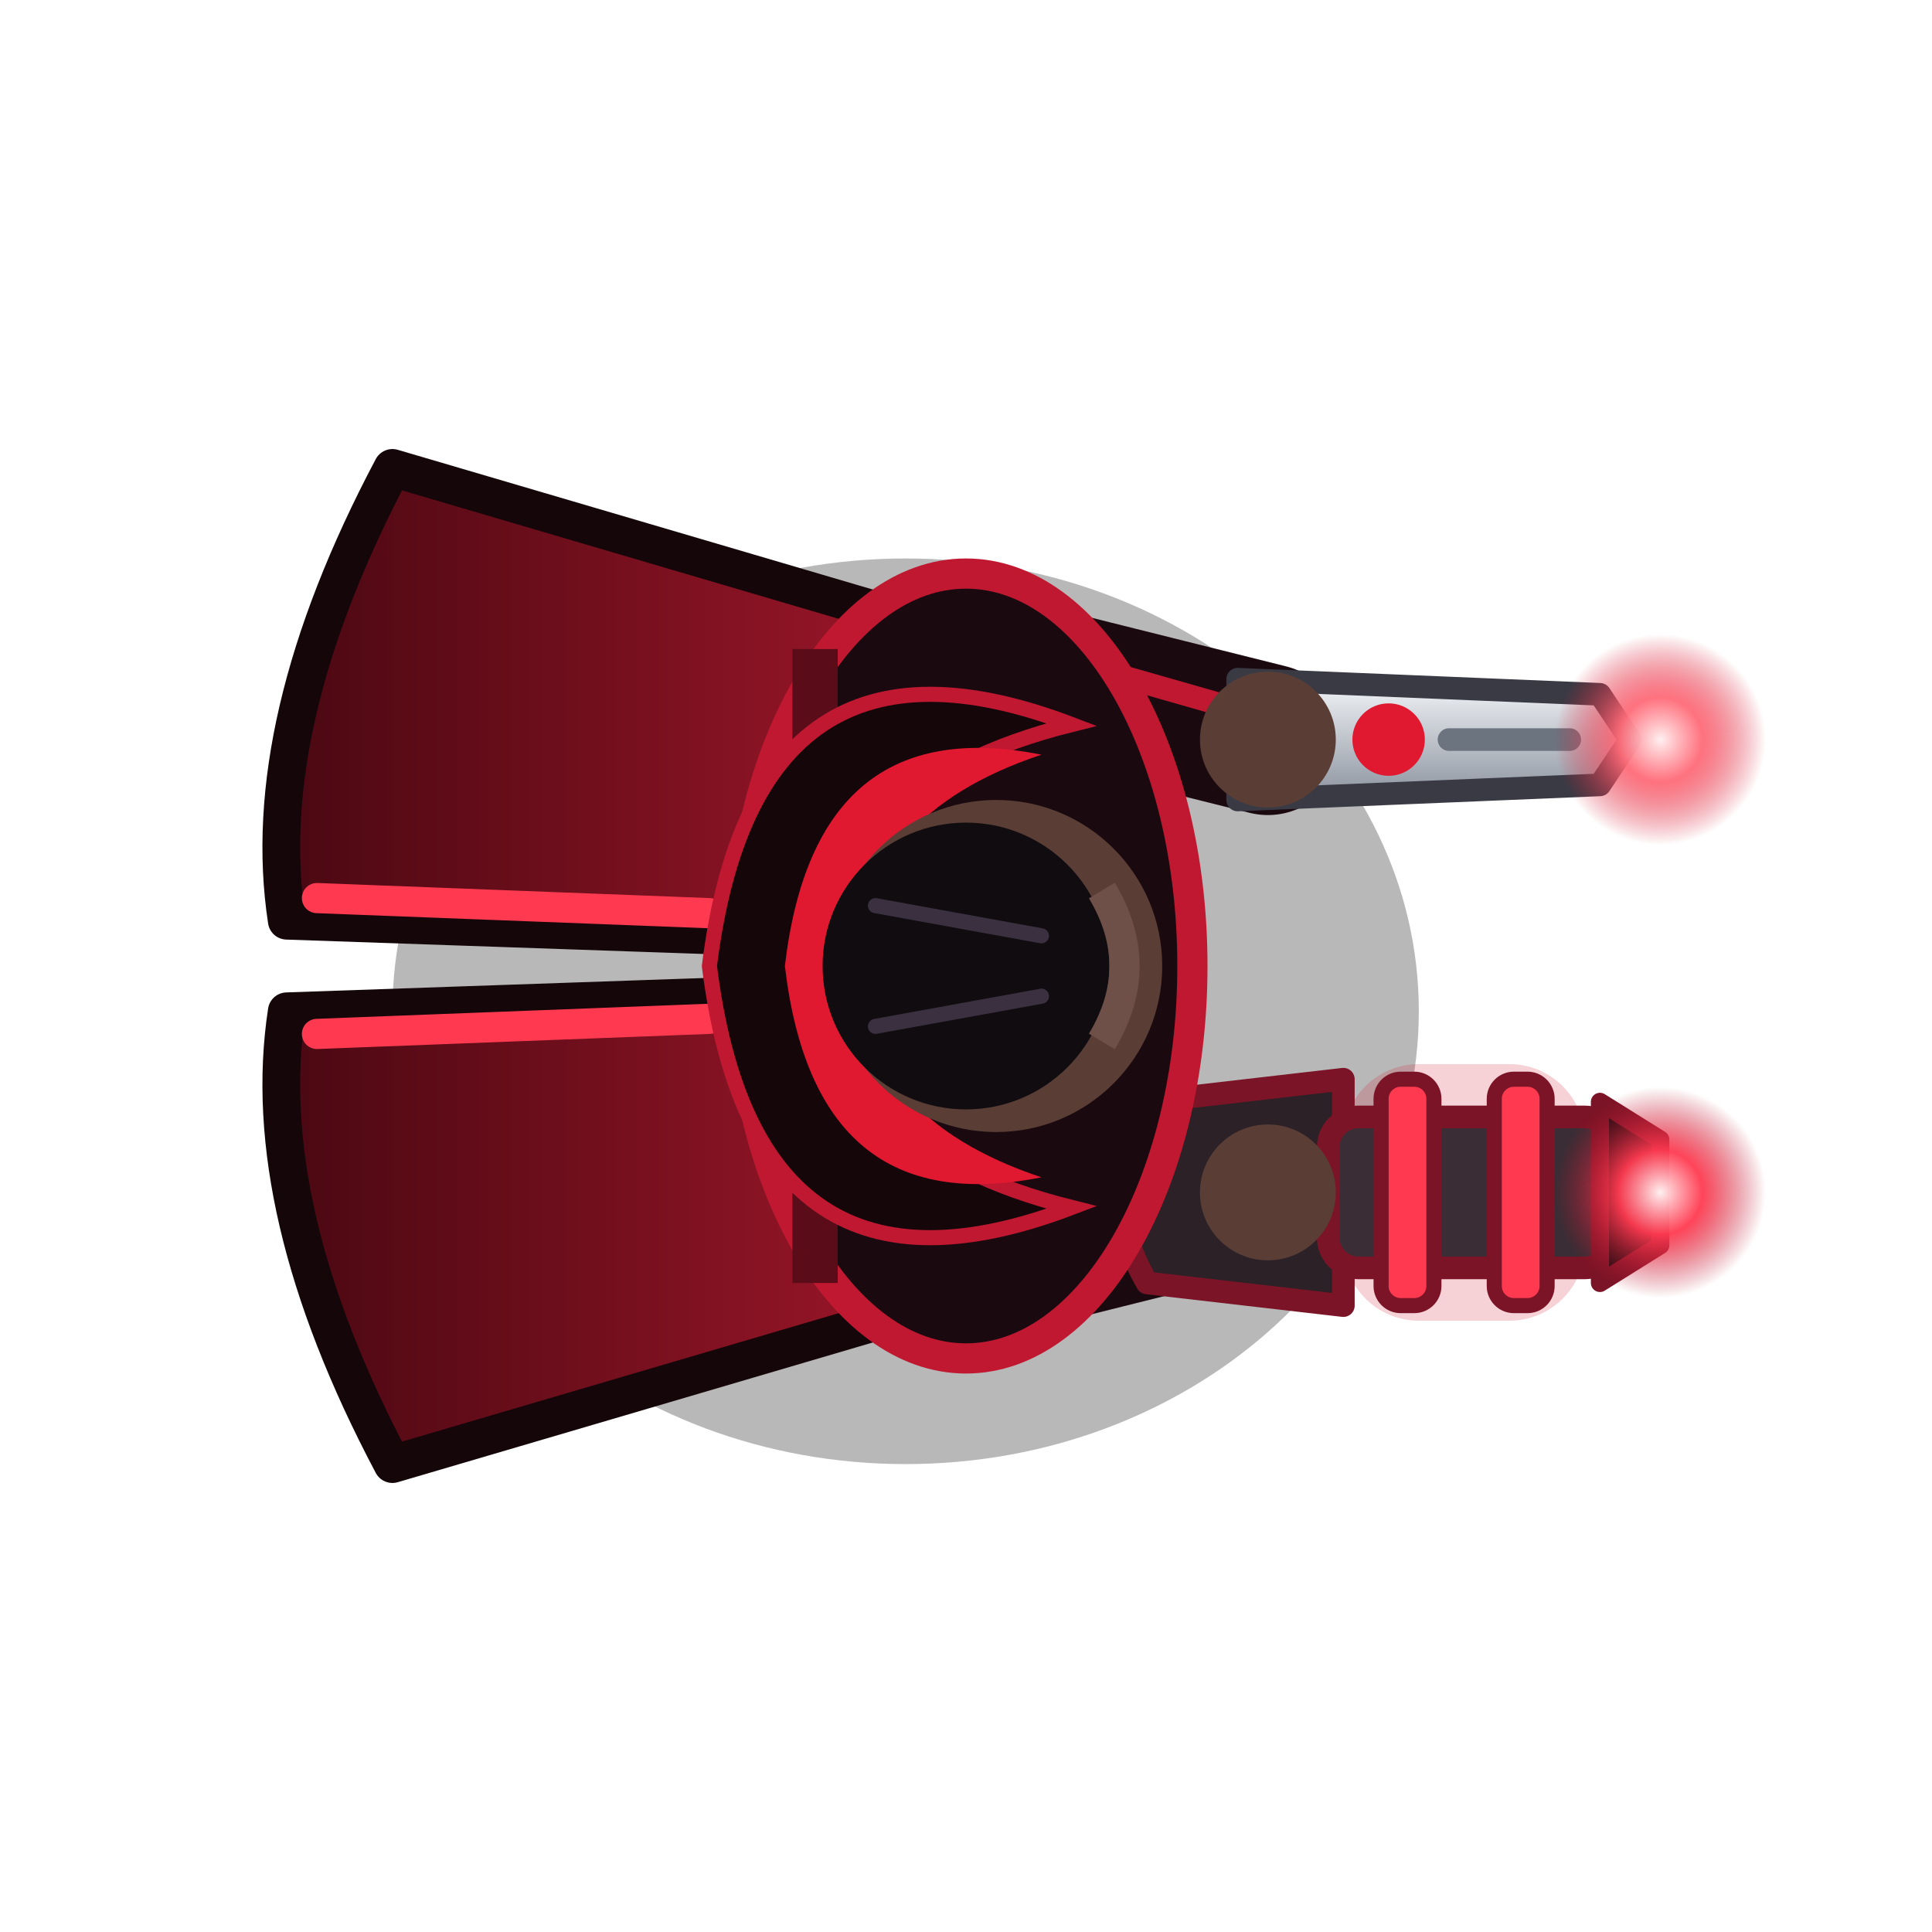
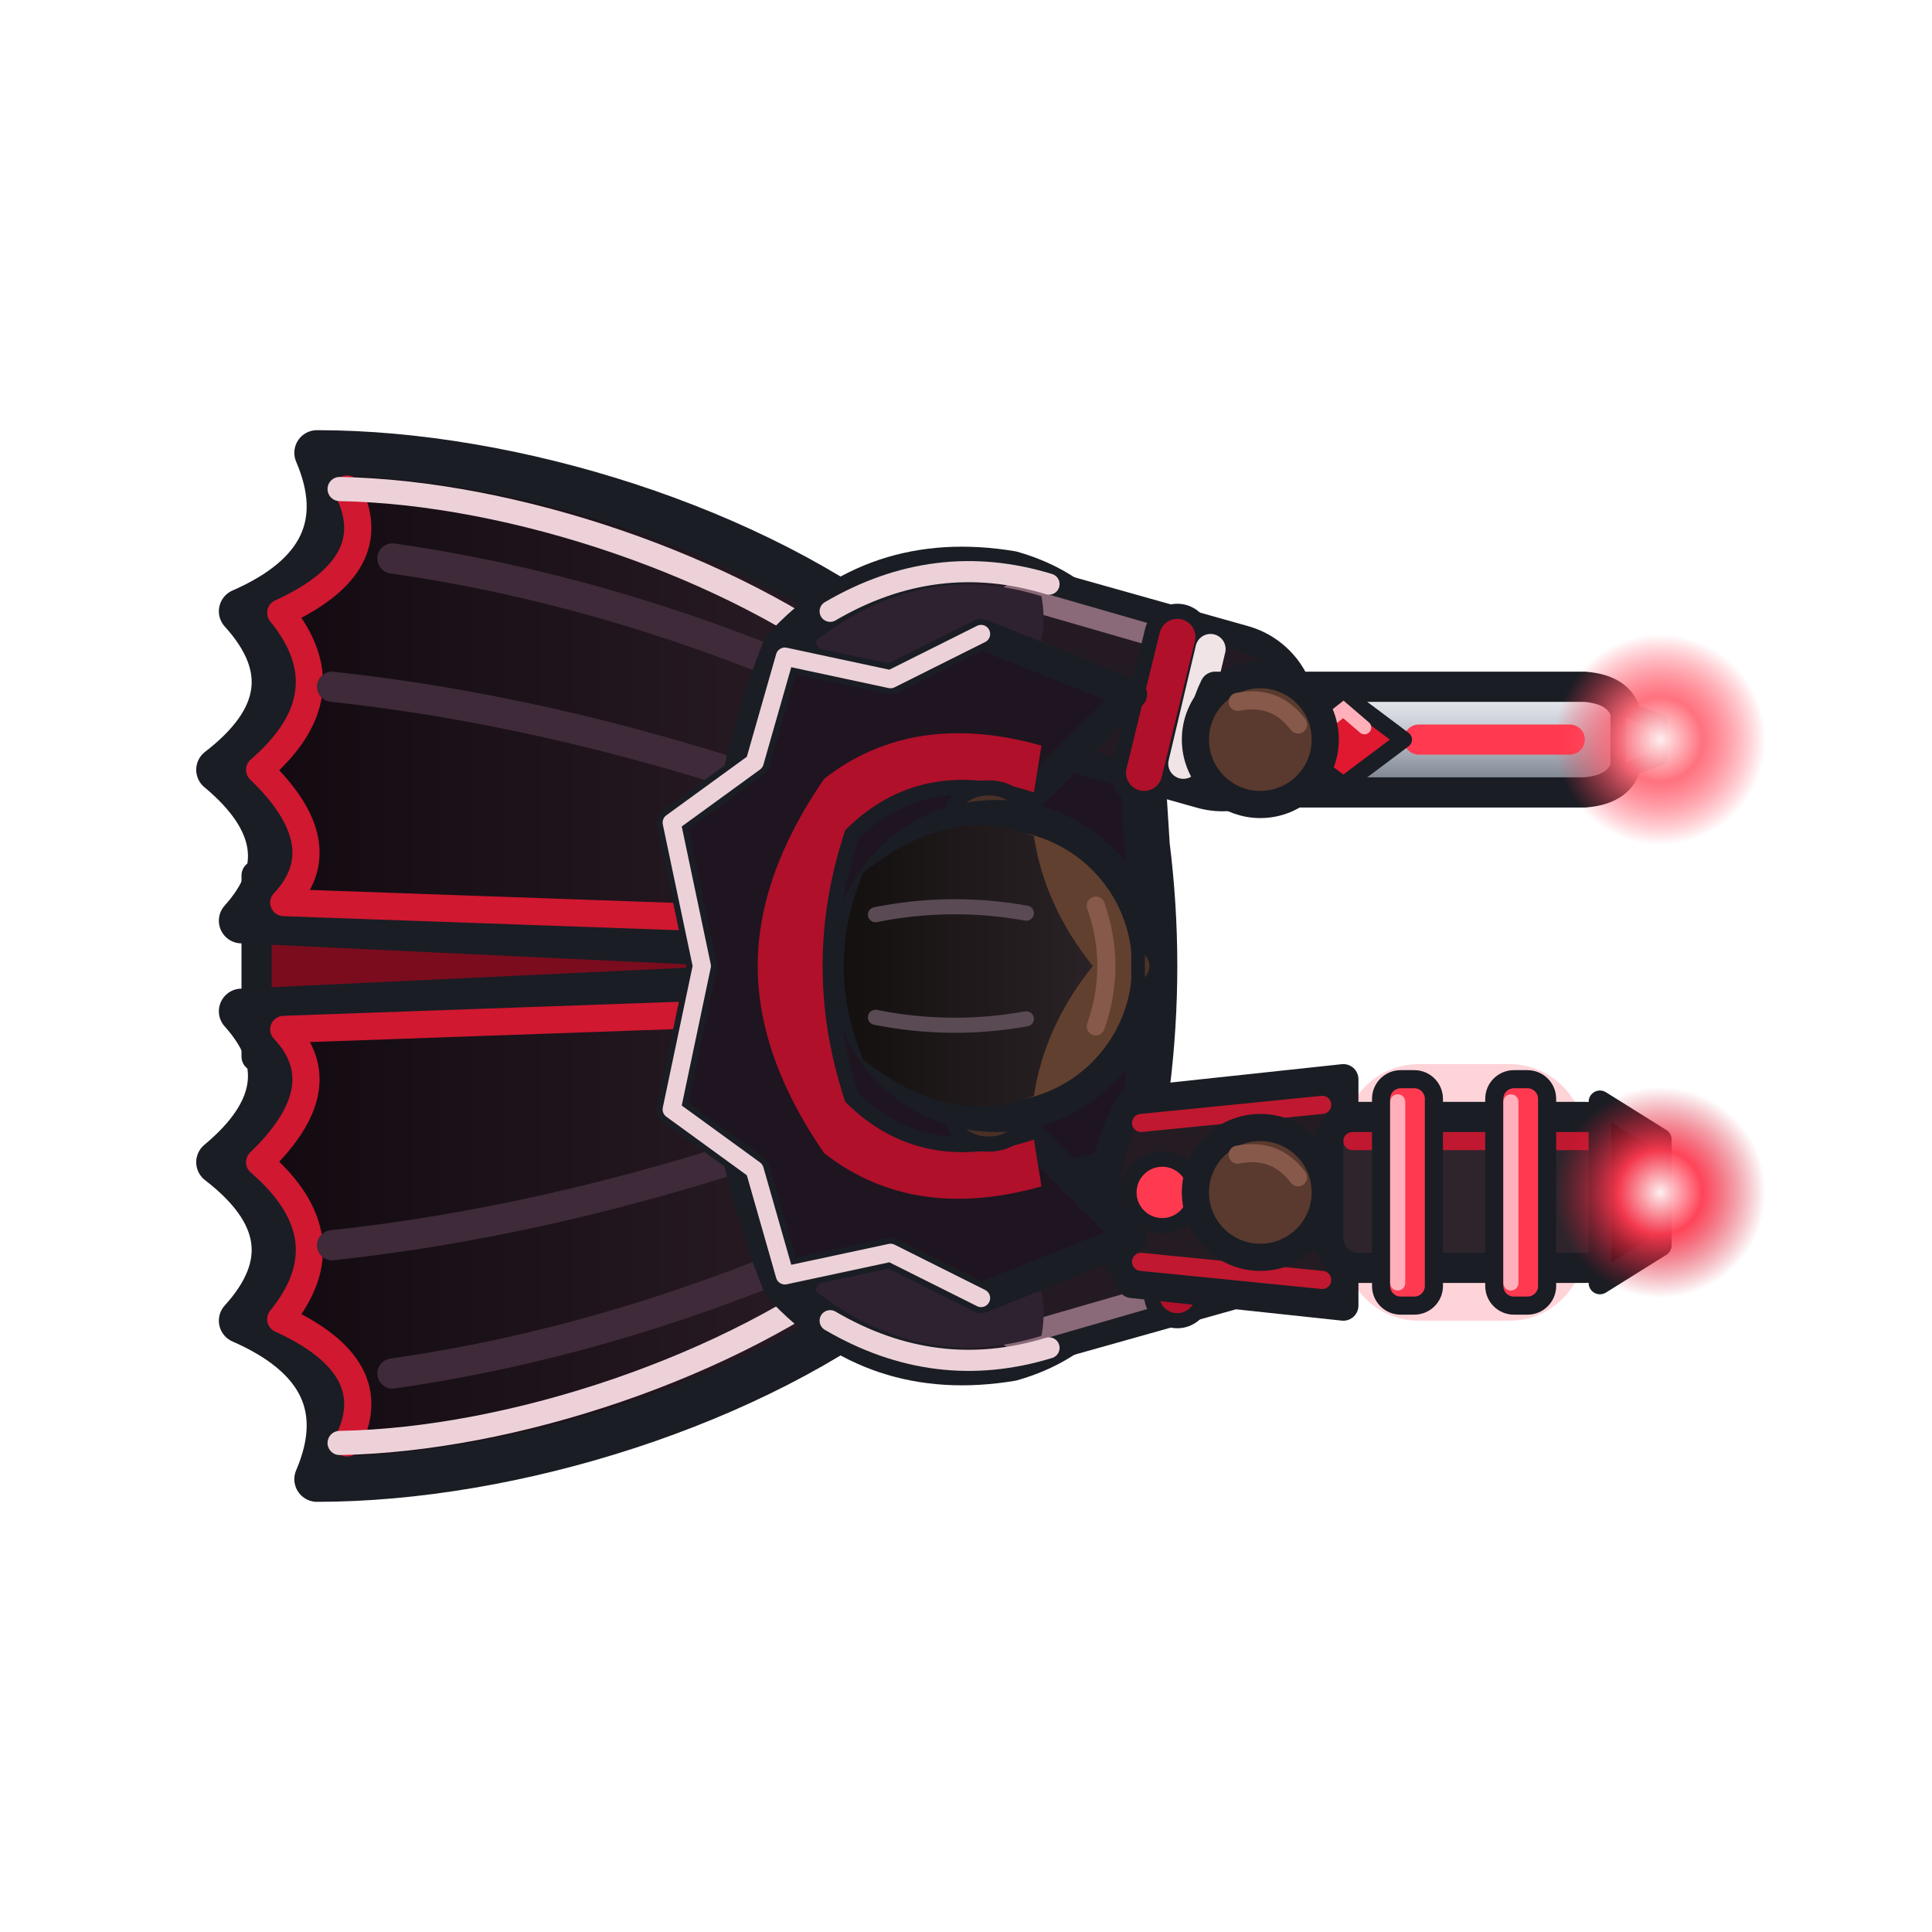
<svg xmlns="http://www.w3.org/2000/svg" width="128" height="128" viewBox="0 0 128 128">
  <defs>
    <radialGradient id="muzzle">
      <stop offset="0" stop-color="#fff0f0" />
      <stop offset="0.4" stop-color="#ff6a78" stop-opacity="0.95" />
-       <stop offset="1" stop-color="#d01830" stop-opacity="0" />
+       <stop offset="1" stop-color="#ff3a50" stop-opacity="0" />
    </radialGradient>
    <radialGradient id="senna_muzzle">
      <stop offset="0" stop-color="#fff0f0" />
      <stop offset="0.4" stop-color="#ff3a50" stop-opacity="0.95" />
-       <stop offset="1" stop-color="#b0102a" stop-opacity="0" />
+       <stop offset="1" stop-color="#d01830" stop-opacity="0" />
    </radialGradient>
-     <linearGradient id="coat" x1="0" y1="0" x2="1" y2="0">
-       <stop offset="0" stop-color="#4a0812" />
-       <stop offset="1" stop-color="#9a1628" />
+     <linearGradient id="tail" gradientUnits="userSpaceOnUse" x1="-6" y1="0" x2="-48" y2="0">
+       <stop offset="0" stop-color="#2a1c26" />
+       <stop offset="1" stop-color="#120a10" />
    </linearGradient>
    <linearGradient id="silver" x1="0" y1="0" x2="0" y2="1">
      <stop offset="0" stop-color="#f4f6f9" />
-       <stop offset="1" stop-color="#8a929e" />
+       <stop offset="0.5" stop-color="#b8bec8" />
+       <stop offset="1" stop-color="#6c7480" />
+     </linearGradient>
+     <linearGradient id="hair" x1="0" y1="0" x2="1" y2="0">
+       <stop offset="0" stop-color="#14100f" />
+       <stop offset="1" stop-color="#2a2226" />
    </linearGradient>
  </defs>
  <g transform="translate(64 64)">
-     <ellipse cx="-4" cy="3" rx="34" ry="30" fill="#000000" opacity="0.28" />
-     <path d="M -4 -23 L -38 -33 Q -47 -16 -45 -3 L -16 -2 Z" fill="url(#coat)" stroke="#140609" stroke-width="2.5" stroke-linejoin="round" />
-     <path d="M -4 23 L -38 33 Q -47 16 -45 3 L -16 2 Z" fill="url(#coat)" stroke="#140609" stroke-width="2.5" stroke-linejoin="round" />
-     <path d="M -17 -3.5 L -43 -4.5 M -17 3.5 L -43 4.5" stroke="#ff3a50" stroke-width="2" stroke-linecap="round" />
-     <path d="M 0 -20 L 20 -15" stroke="#1a0a10" stroke-width="10" stroke-linecap="round" />
-     <path d="M 0 20 L 20 15" stroke="#1a0a10" stroke-width="10" stroke-linecap="round" />
-     <path d="M 4 -21 L 18 -17" stroke="#c01830" stroke-width="1.5" stroke-linecap="round" />
-     <path d="M 4 21 L 18 17" stroke="#c01830" stroke-width="1.5" stroke-linecap="round" />
-     <path d="M 18 -19 L 42 -18 L 44 -15 L 42 -12 L 18 -11 Z" fill="url(#silver)" stroke="#3a3a44" stroke-width="1.5" stroke-linejoin="round" />
-     <path d="M 32 -15 L 40 -15" stroke="#6c7480" stroke-width="1.5" stroke-linecap="round" />
-     <circle cx="28" cy="-15" r="2.4" fill="#e01830" />
-     <rect x="25" y="6.5" width="16" height="17" rx="5" fill="#d01830" opacity="0.2" />
-     <path d="M 12 9 L 25 7.5 L 25 22.5 L 12 21 Q 8.5 15 12 9 Z" fill="#2c2127" stroke="#7a1426" stroke-width="1.5" stroke-linejoin="round" />
-     <rect x="24" y="10" width="19" height="10" rx="2" fill="#3b2d35" stroke="#7a1426" stroke-width="1.5" />
-     <rect x="27.5" y="7.5" width="3.5" height="15" rx="1.3" fill="#ff3a50" stroke="#7a1426" stroke-width="1" />
-     <rect x="35" y="7.5" width="3.5" height="15" rx="1.3" fill="#ff3a50" stroke="#7a1426" stroke-width="1" />
-     <path d="M 42 9 L 46 11.5 L 46 18.5 L 42 21 Z" fill="#140c10" stroke="#7a1426" stroke-width="1.2" stroke-linejoin="round" />
-     <circle cx="20" cy="-15" r="4.5" fill="#5a3e36" />
-     <circle cx="20" cy="15" r="4.5" fill="#5a3e36" />
+     <path d="M -15 -2.5 L -47 -6 L -47 6 L -15 2.5 Z" fill="#7a0c1e" stroke="#1a1d24" stroke-width="2" stroke-linejoin="round" />
+     <path d="M -4 -21 C -14 -29 -30 -34 -43 -34 Q -40 -27 -48 -23.5 Q -43 -18 -49.5 -13 Q -43.5 -8 -48 -3 L -16 -1.5 Q -10 -10 -4 -21 Z" fill="url(#tail)" stroke="#1a1d24" stroke-width="3" stroke-linejoin="round" />
+     <path d="M -4 21 C -14 29 -30 34 -43 34 Q -40 27 -48 23.5 Q -43 18 -49.5 13 Q -43.5 8 -48 3 L -16 1.5 Q -10 10 -4 21 Z" fill="url(#tail)" stroke="#1a1d24" stroke-width="3" stroke-linejoin="round" />
+     <path d="M -41 -31.6 Q -38.4 -26.6 -45.4 -23.4 Q -41 -18 -46.8 -13 Q -41.6 -8 -45.2 -4.2 L -17 -3.2" fill="none" stroke="#d01830" stroke-width="1.8" stroke-linecap="round" stroke-linejoin="round" />
+     <path d="M -41 31.6 Q -38.4 26.6 -45.4 23.4 Q -41 18 -46.8 13 Q -41.6 8 -45.2 4.2 L -17 3.2" fill="none" stroke="#d01830" stroke-width="1.8" stroke-linecap="round" stroke-linejoin="round" />
+     <path d="M -13 -12 Q -28 -17 -42 -18.5 M -10 -19 Q -24 -25 -38 -27" fill="none" stroke="#3e2a38" stroke-width="2" stroke-linecap="round" />
+     <path d="M -13 12 Q -28 17 -42 18.5 M -10 19 Q -24 25 -38 27" fill="none" stroke="#3e2a38" stroke-width="2" stroke-linecap="round" />
+     <path d="M -6.5 -19.5 C -15.5 -26.5 -30 -31.4 -41.5 -31.6" fill="none" stroke="#ecd2d8" stroke-width="1.6" stroke-linecap="round" />
+     <path d="M -6.5 19.5 C -15.5 26.5 -30 31.4 -41.5 31.6" fill="none" stroke="#ecd2d8" stroke-width="1.6" stroke-linecap="round" />
+     <path d="M -12 -21 Q -6 -27.5 3 -26 Q 10 -24 11.5 -16 L 12 -8 Q 13 0 12 8 L 11.5 16 Q 10 24 3 26 Q -6 27.5 -12 21 Q -16 11 -16 0 Q -16 -11 -12 -21 Z" fill="#1e1520" stroke="#1a1d24" stroke-width="3" stroke-linejoin="round" />
+     <path d="M 1 -21 L 17 -16.5" stroke="#1a1d24" stroke-width="12.5" stroke-linecap="round" />
+     <path d="M 1 -21 L 17 -16.5" stroke="#241a24" stroke-width="9" stroke-linecap="round" />
+     <path d="M 1 21 L 17 16.5" stroke="#1a1d24" stroke-width="12.5" stroke-linecap="round" />
+     <path d="M 1 21 L 17 16.5" stroke="#241a24" stroke-width="9" stroke-linecap="round" />
+     <path d="M 3 -24.6 L 12 -22 M 3 24.6 L 12 22" stroke="#8a6a78" stroke-width="1.4" stroke-linecap="round" />
+     <path d="M 14 -21.8 L 11.8 -12.8 M 14 21.8 L 11.8 12.8" stroke="#1a1d24" stroke-width="4.4" stroke-linecap="round" />
+     <path d="M 14 -21.8 L 11.8 -12.8 M 14 21.8 L 11.8 12.8" stroke="#b0102a" stroke-width="2.4" stroke-linecap="round" />
+     <path d="M 16.2 -21 L 14.4 -13.4 M 16.2 21 L 14.4 13.4" stroke="#f0e4e6" stroke-width="2" stroke-linecap="round" />
+     <path d="M -10 -21.5 Q -3 -27 5 -24.5 Q 6 -19 0 -16.5 Q -7 -16 -10 -21.5 Z" fill="#2e2230" />
+     <path d="M -10 21.5 Q -3 27 5 24.5 Q 6 19 0 16.5 Q -7 16 -10 21.5 Z" fill="#2e2230" />
+     <path d="M -9 -23.5 Q -2 -27.6 5.5 -25.3 M -9 23.5 Q -2 27.6 5.5 25.3" fill="none" stroke="#ecd2d8" stroke-width="1.4" stroke-linecap="round" />
+     <path d="M 16.5 -18.5 L 41 -18.5 Q 43.5 -18.3 43.8 -16.4 L 43.8 -13.6 Q 43.5 -11.7 41 -11.5 L 16.5 -11.5 Q 14.8 -15 16.5 -18.5 Z" fill="url(#silver)" stroke="#1a1d24" stroke-width="2" stroke-linejoin="round" />
+     <path d="M 30 -15 L 40 -15" stroke="#ff3a50" stroke-width="2" stroke-linecap="round" />
+     <path d="M 21 -15 L 25 -18 L 29 -15 L 25 -12 Z" fill="#e01830" stroke="#1a1d24" stroke-width="1.1" stroke-linejoin="round" />
+     <path d="M 23.2 -15.6 L 25 -17 L 26.4 -15.8" fill="none" stroke="#ffb0ba" stroke-width="0.9" stroke-linecap="round" />
+     <path d="M 43.2 -17.2 L 46 -16.2 L 46 -13.8 L 43.2 -12.8 Z" fill="#8a929e" stroke="#1a1d24" stroke-width="1" stroke-linejoin="round" />
+     <rect x="25" y="6.5" width="16" height="17" rx="5" fill="#ff3a50" opacity="0.22" />
+     <path d="M 11 9 L 25 7.5 L 25 22.5 L 11 21 Q 7.5 15 11 9 Z" fill="#241c22" stroke="#1a1d24" stroke-width="2" stroke-linejoin="round" />
+     <path d="M 11.6 10.4 L 23.6 9.2 M 11.6 19.6 L 23.6 20.8" stroke="#c01830" stroke-width="1.2" stroke-linecap="round" />
+     <circle cx="13" cy="15" r="2.2" fill="#ff3a50" stroke="#1a1d24" stroke-width="1" />
+     <rect x="24" y="10" width="19" height="10" rx="2" fill="#2e252c" stroke="#1a1d24" stroke-width="2" />
+     <path d="M 25.6 11.6 L 41.4 11.6" stroke="#c01830" stroke-width="1.2" stroke-linecap="round" />
+     <rect x="27.5" y="7.5" width="3.5" height="15" rx="1.3" fill="#ff3a50" stroke="#1a1d24" stroke-width="1.2" />
+     <rect x="35" y="7.5" width="3.5" height="15" rx="1.3" fill="#ff3a50" stroke="#1a1d24" stroke-width="1.2" />
+     <path d="M 28.6 9 L 28.6 21 M 36.1 9 L 36.1 21" stroke="#ffb0ba" stroke-width="1" stroke-linecap="round" />
+     <path d="M 42 9 L 46 11.5 L 46 18.5 L 42 21 Z" fill="#140c10" stroke="#1a1d24" stroke-width="1.5" stroke-linejoin="round" />
+     <circle cx="19.5" cy="-15" r="4.3" fill="#5a3a2e" stroke="#1a1d24" stroke-width="1.8" />
+     <circle cx="19.5" cy="15" r="4.3" fill="#5a3a2e" stroke="#1a1d24" stroke-width="1.8" />
+     <path d="M 18 -17.5 Q 20.5 -18 22 -16 M 18 12.5 Q 20.5 12 22 14" fill="none" stroke="#86594a" stroke-width="1.2" stroke-linecap="round" />
    <circle cx="46" cy="-15" r="7" fill="url(#muzzle)" />
    <circle cx="46" cy="15" r="7" fill="url(#senna_muzzle)" />
-     <ellipse cx="0" cy="0" rx="15" ry="26" fill="#1a0a10" stroke="#c01830" stroke-width="2" />
-     <path d="M -10 -21 L -10 21" stroke="#5a0c18" stroke-width="3" />
-     <path d="M 7 -16 Q -14 -24 -17 0 Q -14 24 7 16 Q -9 12 -9 0 Q -9 -12 7 -16 Z" fill="#140609" stroke="#c01830" stroke-width="1" />
-     <path d="M 5 -14 Q -10 -17 -12 0 Q -10 17 5 14 Q -7 10 -7 0 Q -7 -10 5 -14 Z" fill="#e01830" />
-     <circle cx="2" cy="0" r="11" fill="#5a3e36" />
-     <circle cx="0" cy="0" r="9.5" fill="#100c10" />
-     <path d="M -6 -4 L 5 -2 M -6 4 L 5 2" stroke="#3a3040" stroke-width="1" stroke-linecap="round" />
-     <path d="M 9 -5 Q 12 0 9 5" fill="none" stroke="#6e5048" stroke-width="2" />
+     <path d="M 11 -18 L 1 -22 L -5 -19 L -12 -20.5 L -14 -13.5 L -19.5 -9.5 L -17.5 0 L -19.5 9.5 L -14 13.5 L -12 20.5 L -5 19 L 1 22 L 11 18 L 4.5 11.5 Q -3 14 -8 9 Q -11 0 -8 -9 Q -3 -14 4.5 -11.5 Z" fill="#1e1520" stroke="#1a1d24" stroke-width="2" stroke-linejoin="round" />
+     <path d="M 5 -14.6 Q -3.5 -17 -9.4 -12.4 Q -13.8 -6 -13.8 0 Q -13.8 6 -9.4 12.4 Q -3.5 17 5 14.6 L 4.5 11.5 Q -3 14 -8 9 Q -11 0 -8 -9 Q -3 -14 4.5 -11.5 Z" fill="#b0102a" />
+     <path d="M 1 -22 L -5 -19 L -12 -20.5 L -14 -13.5 L -19.5 -9.5 L -17.5 0 L -19.5 9.5 L -14 13.5 L -12 20.5 L -5 19 L 1 22" fill="none" stroke="#ecd2d8" stroke-width="1.2" stroke-linecap="round" stroke-linejoin="round" />
+     <ellipse cx="1.5" cy="-10" rx="2.4" ry="1.8" fill="#4a3026" stroke="#1a1d24" stroke-width="1" />
+     <ellipse cx="1.5" cy="10" rx="2.4" ry="1.8" fill="#4a3026" stroke="#1a1d24" stroke-width="1" />
+     <circle cx="2" cy="0" r="10" fill="#62402f" stroke="#1a1d24" stroke-width="2" />
+     <path d="M 8.6 -4 Q 10 0 8.6 4" fill="none" stroke="#86594a" stroke-width="1.2" stroke-linecap="round" />
+     <path d="M 11.4 -1.8 Q 13.8 0 11.4 1.8 Z" fill="#4e3226" stroke="#1a1d24" stroke-width="0.9" stroke-linejoin="round" />
+     <path d="M 4.5 -8.6 Q -1 -10.8 -6.8 -6.2 Q -9.4 0 -6.8 6.2 Q -1 10.8 4.5 8.6 Q 5.2 4 8.4 0 Q 5.2 -4 4.5 -8.6 Z" fill="url(#hair)" />
+     <path d="M 4 -3.5 Q -1 -4.4 -6 -3.4 M 4 3.5 Q -1 4.4 -6 3.4" fill="none" stroke="#5a4a54" stroke-width="1" stroke-linecap="round" />
  </g>
</svg>
